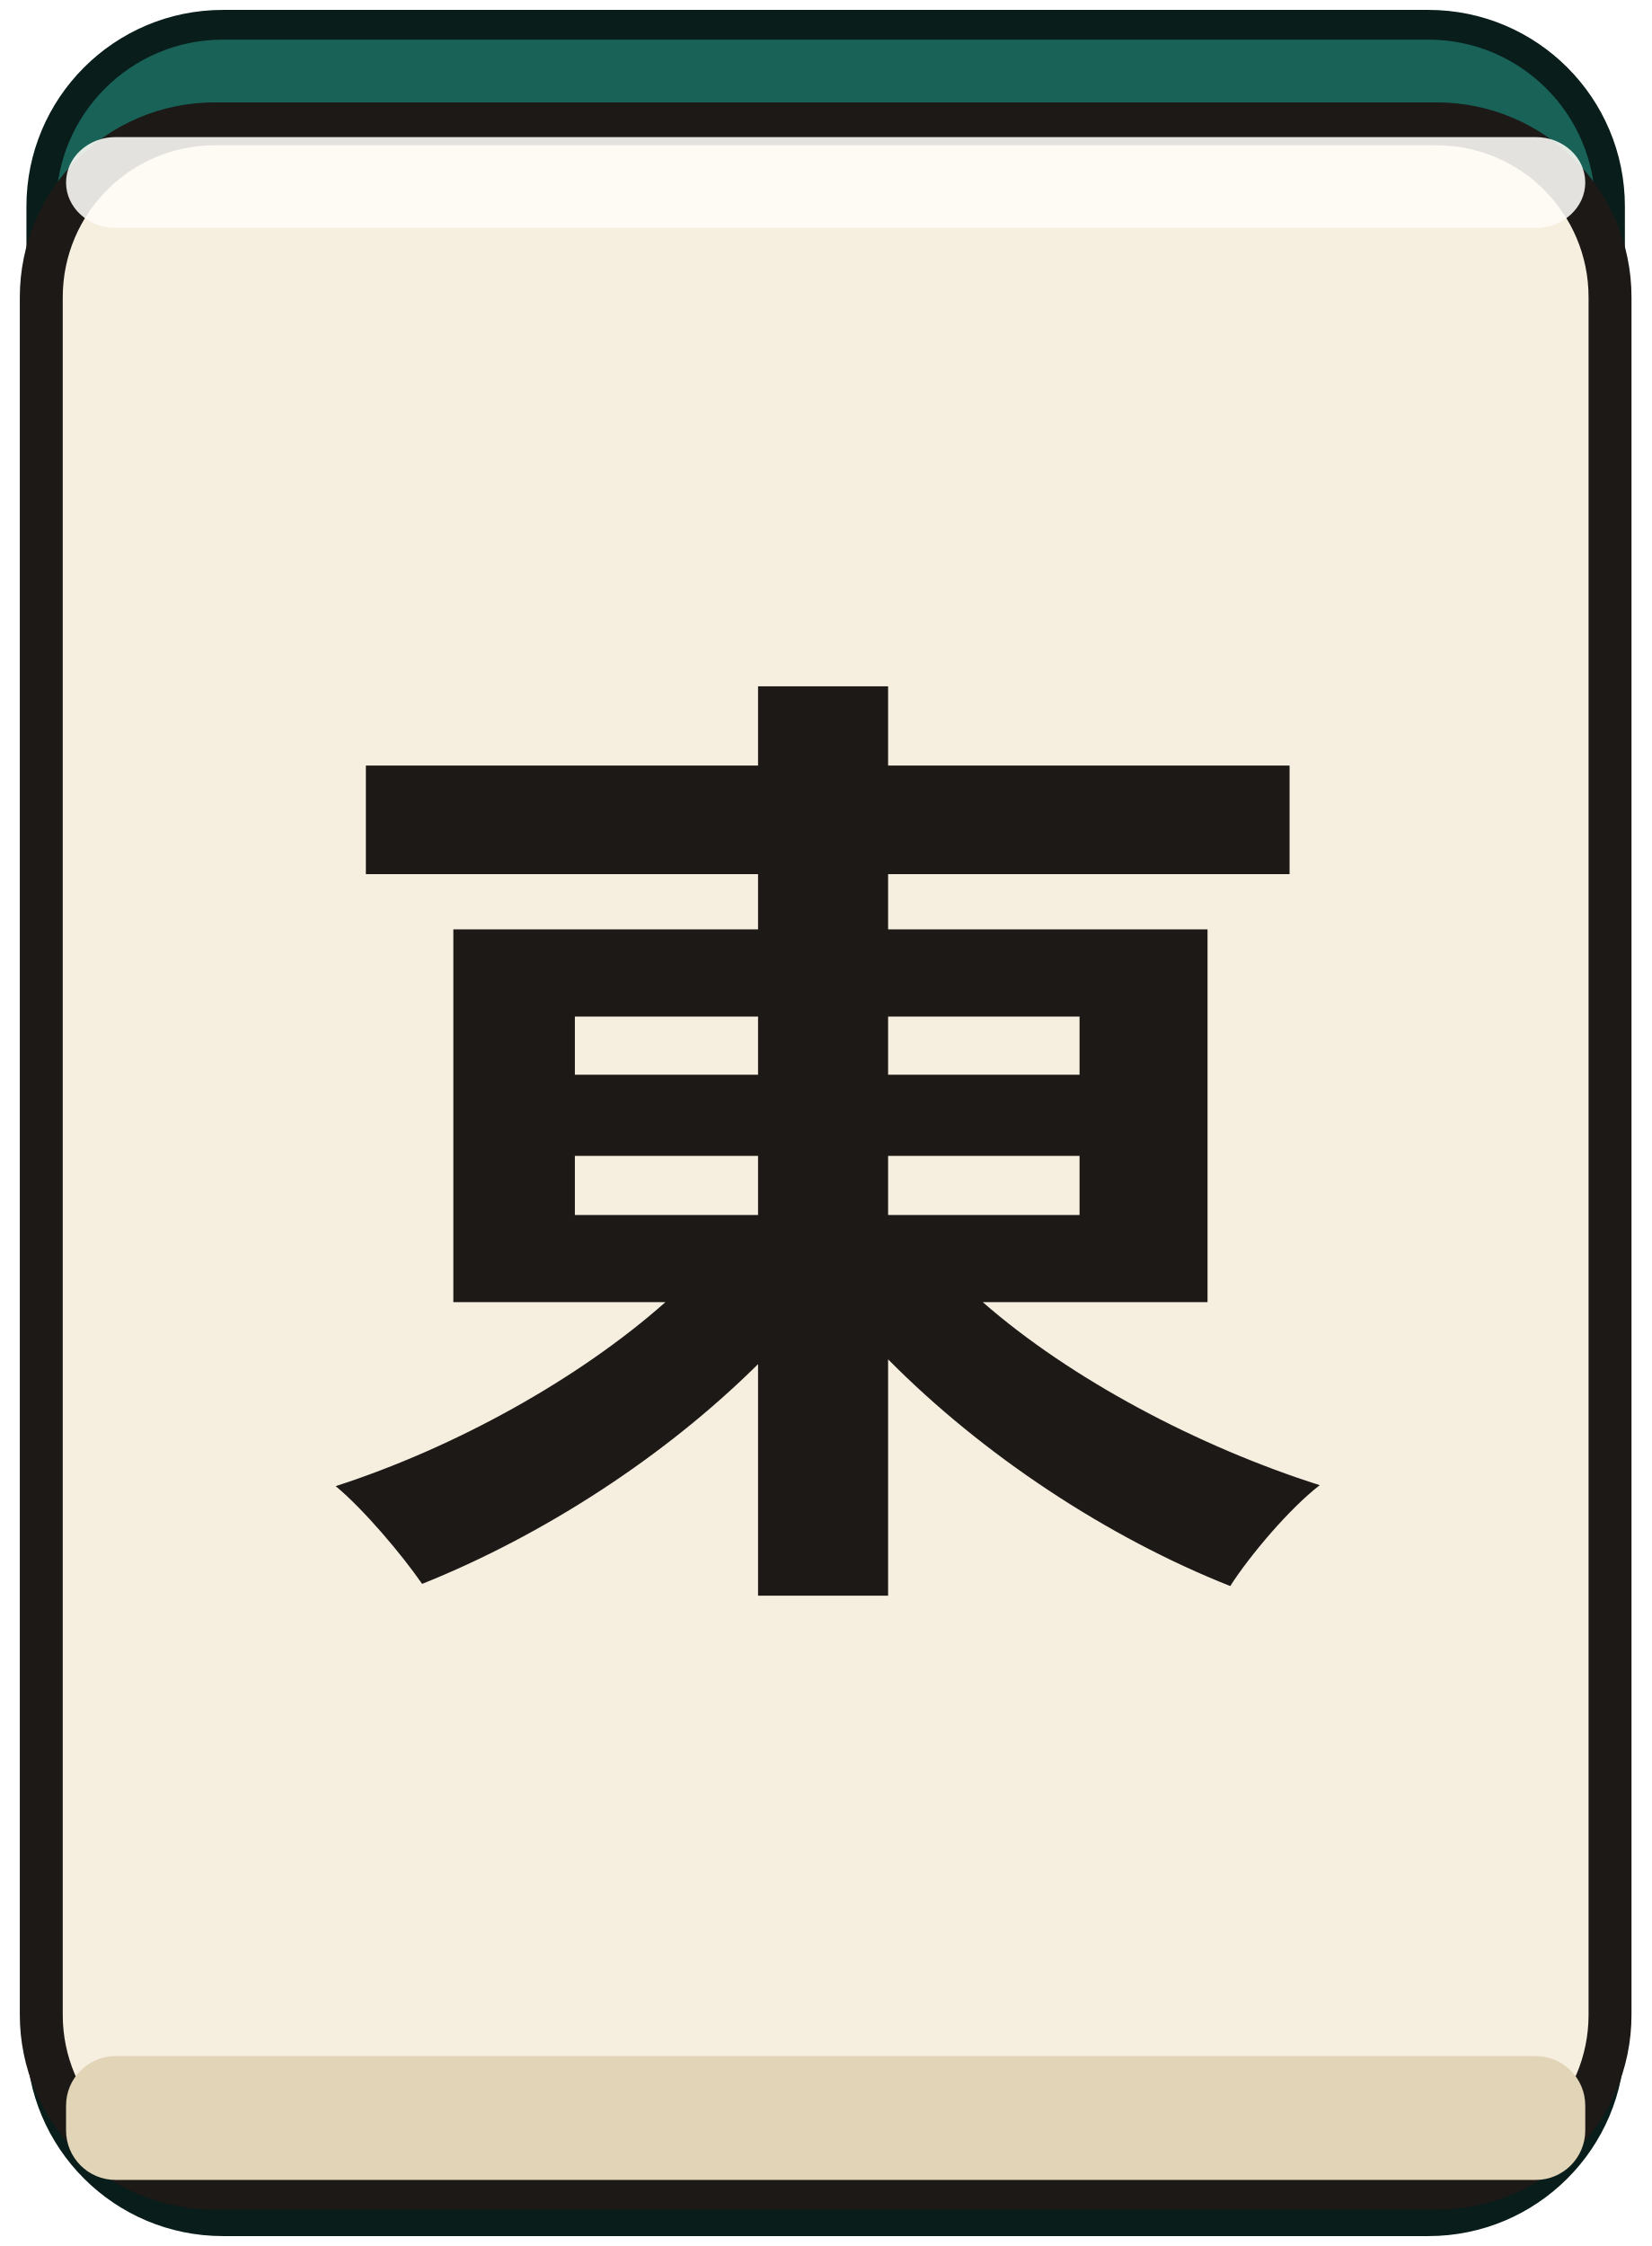
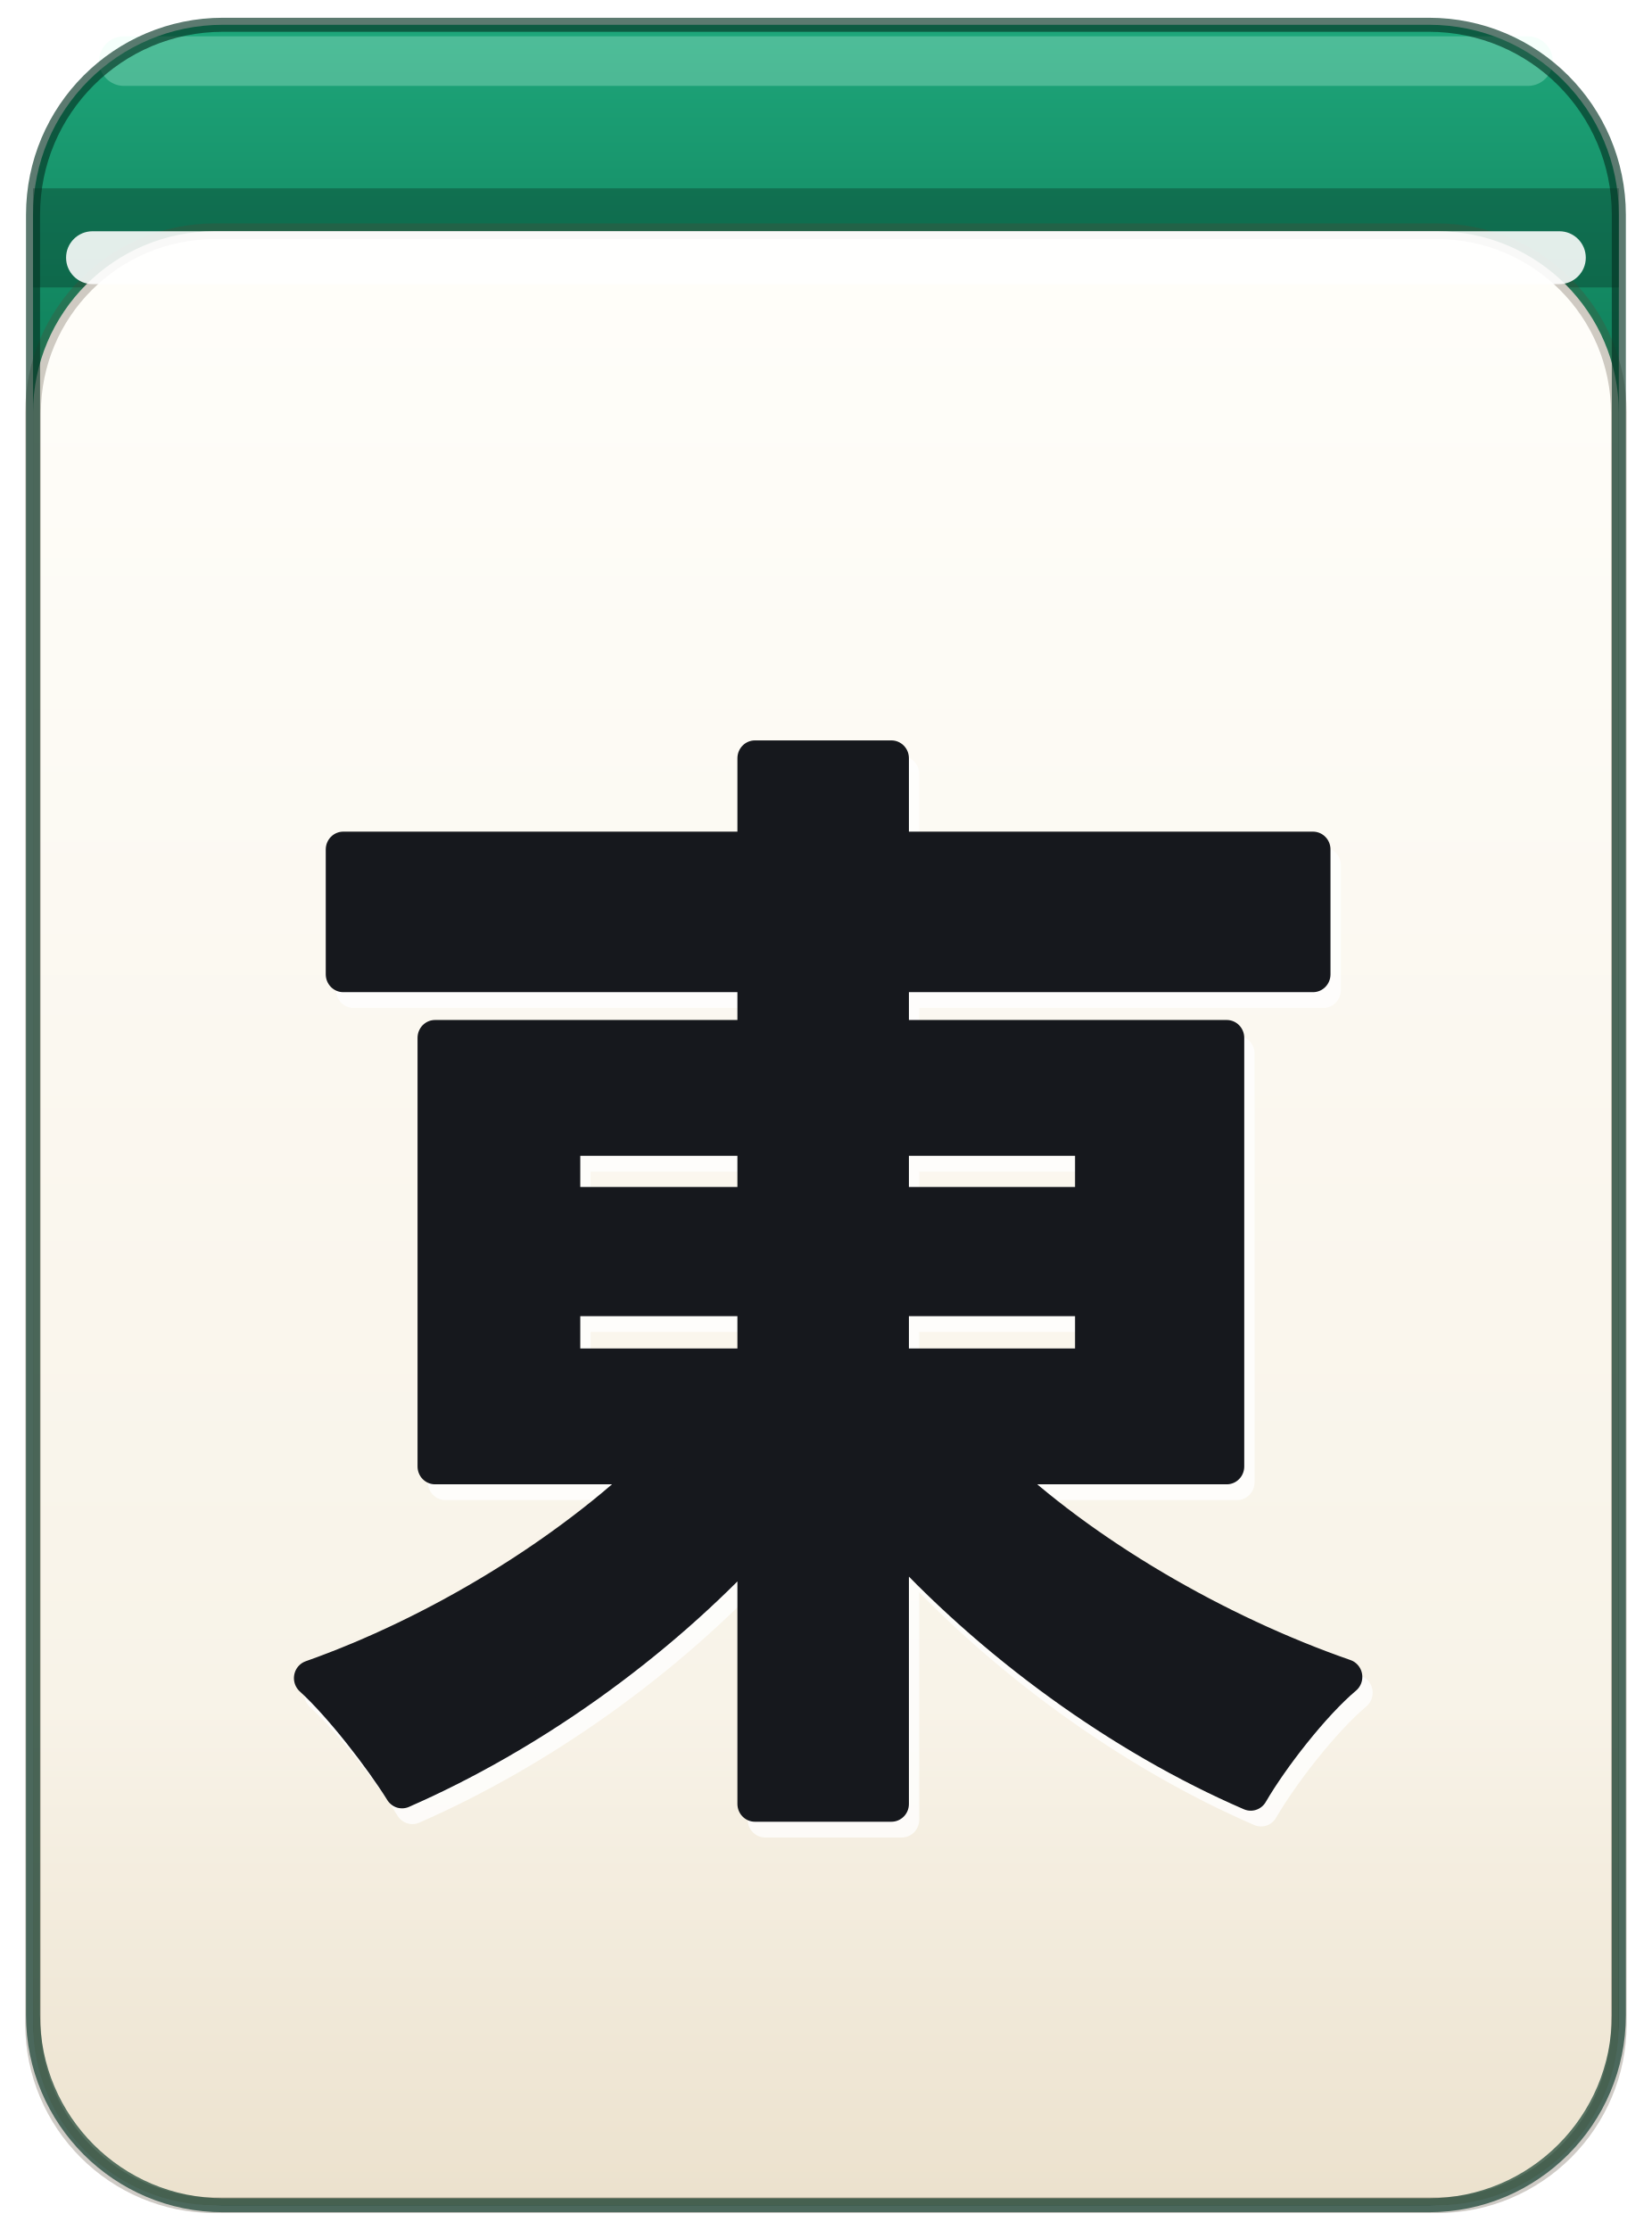
- <svg xmlns="http://www.w3.org/2000/svg" viewBox="0 0 100 136">
-   <rect x="2.5" y="1.5" width="95" height="133" rx="11" fill="#186258" stroke="#091D1B" stroke-width="1.8" />
-   <rect x="2.5" y="7.5" width="95" height="125" rx="10.5" fill="#F6EFE0" stroke="#1C1917" stroke-width="2.6" />
-   <rect x="4" y="8.3" width="92" height="5.5" rx="3" fill="#FFFDF8" opacity="0.88" />
-   <rect x="4" y="124.5" width="92" height="7.5" rx="3" fill="#E2D4B7" />
-   <g transform="translate(0 8.50) scale(1 0.9308)">
-     <text x="50" y="89" text-anchor="middle" font-family="'Kaiti SC','STKaiti','BiauKai','Songti SC',serif" font-weight="900" font-size="63" fill="#1C1917">東</text>
+ <svg xmlns="http://www.w3.org/2000/svg" viewBox="0 0 100 135">
+   <defs>
+     <linearGradient id="ivoryFaceGrad" x1="0" y1="0" x2="0" y2="1">
+       <stop offset="0%" stop-color="#FFFEFA" />
+       <stop offset="75%" stop-color="#F8F3E8" />
+       <stop offset="100%" stop-color="#ECE2CE" />
+     </linearGradient>
+     <linearGradient id="ivoryWallGrad" x1="0" y1="0" x2="0" y2="1">
+       <stop offset="0%" stop-color="#E7DBC5" />
+       <stop offset="100%" stop-color="#D3C2A3" />
+     </linearGradient>
+     <linearGradient id="jadeStandingGrad" x1="0" y1="0" x2="0" y2="1">
+       <stop offset="0%" stop-color="#1EA67A" />
+       <stop offset="18%" stop-color="#0E7A56" />
+       <stop offset="100%" stop-color="#074B34" />
+     </linearGradient>
+     <linearGradient id="jadeBackFaceGrad" x1="0" y1="0" x2="1" y2="1">
+       <stop offset="0%" stop-color="#1EA67A" />
+       <stop offset="50%" stop-color="#0E7A56" />
+       <stop offset="100%" stop-color="#074B34" />
+     </linearGradient>
+     <linearGradient id="jadeLipGrad" x1="0" y1="0" x2="0" y2="1">
+       <stop offset="0%" stop-color="#0E7A56" />
+       <stop offset="60%" stop-color="#074B34" />
+       <stop offset="100%" stop-color="#04291D" />
+     </linearGradient>
+   </defs>
+   <rect x="2" y="1.5" width="96" height="132" rx="11.5" fill="url(#jadeStandingGrad)" />
+   <rect x="6" y="2.2" width="88" height="3.0" rx="1.5" fill="rgba(216, 255, 240, 0.26)" />
+   <rect x="2" y="11.4" width="96" height="6" fill="rgba(4, 43, 30, 0.34)" />
+   <rect x="2" y="14" width="96" height="119.5" rx="11.0" fill="url(#ivoryFaceGrad)" stroke="rgba(82, 69, 53, 0.28)" stroke-width="0.95" />
+   <rect x="4" y="14" width="92" height="3.2" rx="1.6" fill="rgba(255, 255, 255, 0.88)" />
+   <rect x="2" y="1.5" width="96" height="132" rx="11.5" fill="none" stroke="rgba(5, 51, 36, 0.65)" stroke-width="0.85" />
+   <g transform="translate(6.20 24.69) scale(0.876)">
+     <g transform="translate(50 56) scale(1.02 1.04)">
+       <text x="0.7" y="1.05" text-anchor="middle" dominant-baseline="central" font-family="'WeibeiTC-Bold','STKaitiTC-Black','Kaiti SC','STKaiti','Songti SC',serif" font-weight="900" font-size="74" fill="rgba(255, 255, 255, 0.78)" stroke="rgba(255, 255, 255, 0.78)" stroke-width="2.37" stroke-linejoin="round">東</text>
+       <text x="0" y="0" text-anchor="middle" dominant-baseline="central" font-family="'WeibeiTC-Bold','STKaitiTC-Black','Kaiti SC','STKaiti','Songti SC',serif" font-weight="900" font-size="74" fill="#16181D" stroke="#16181D" stroke-width="2.37" stroke-linejoin="round">東</text>
+     </g>
  </g>
</svg>
